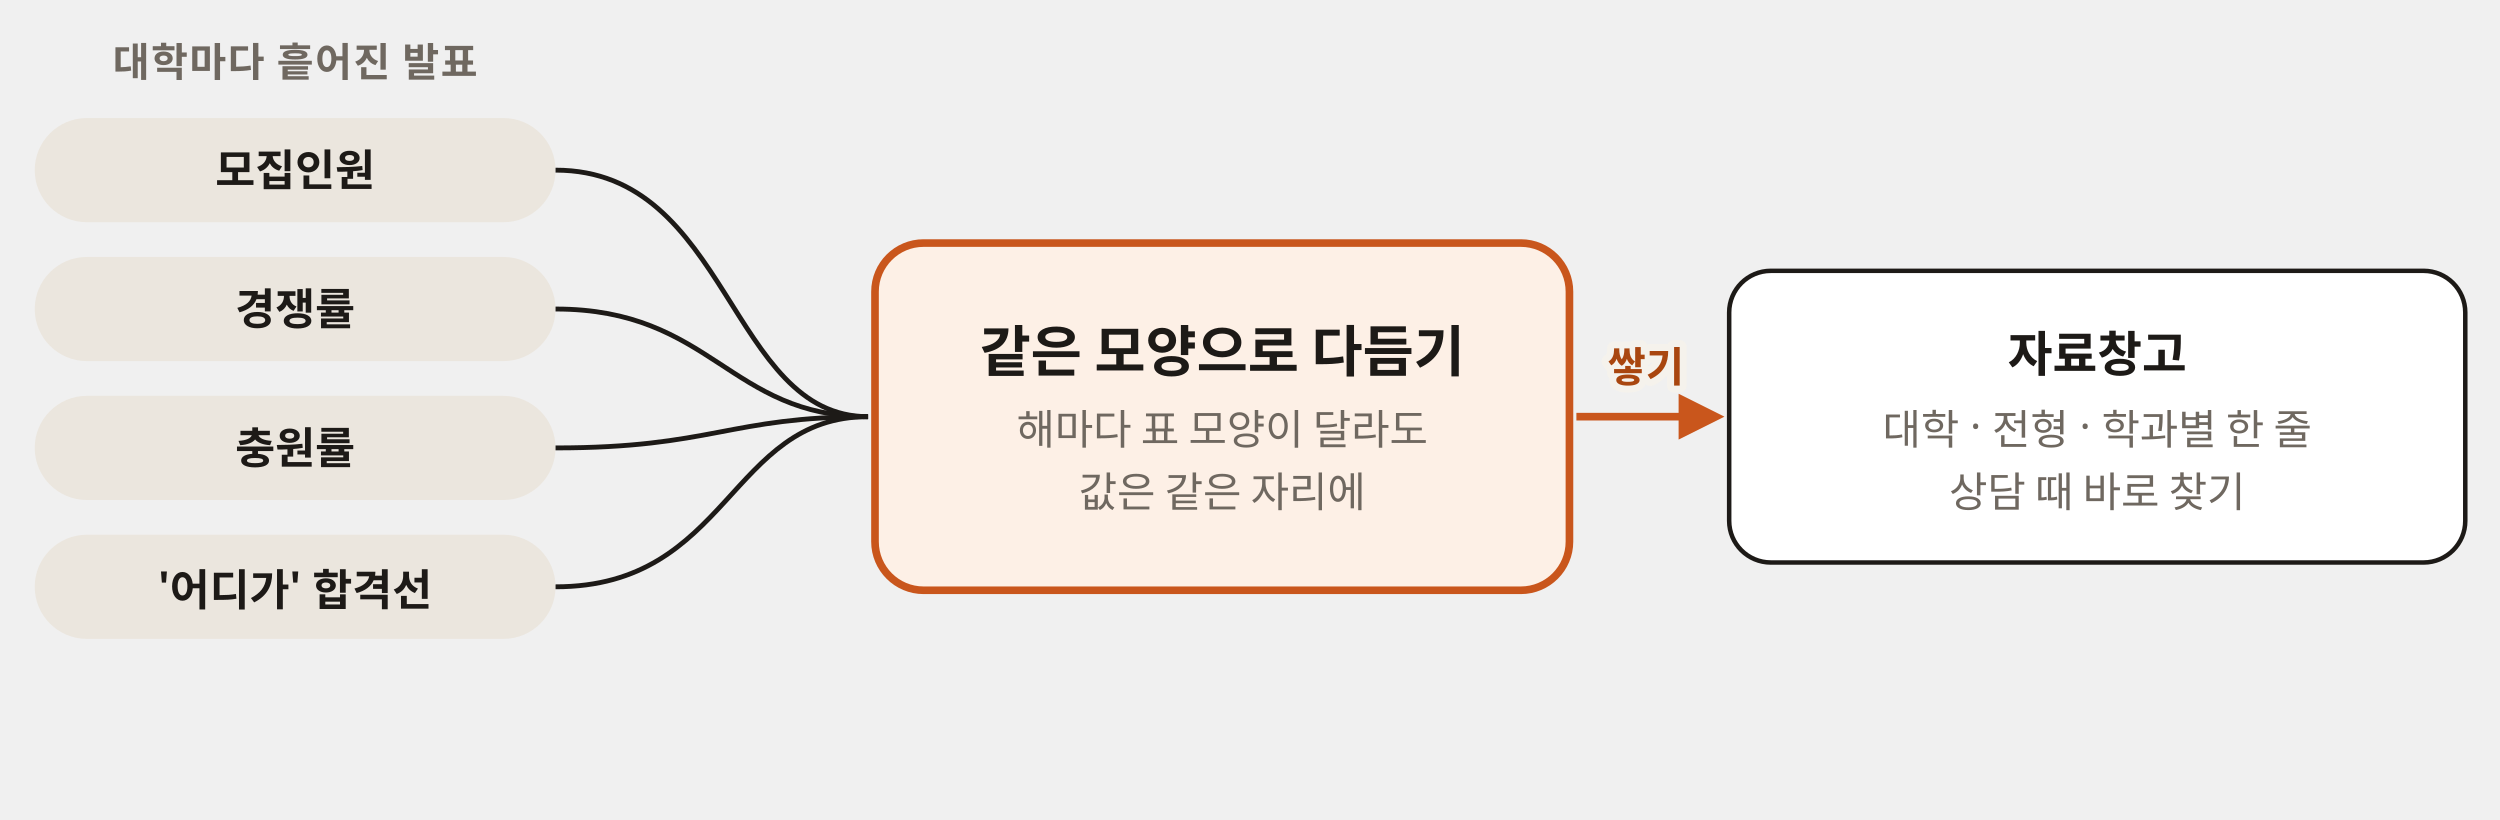
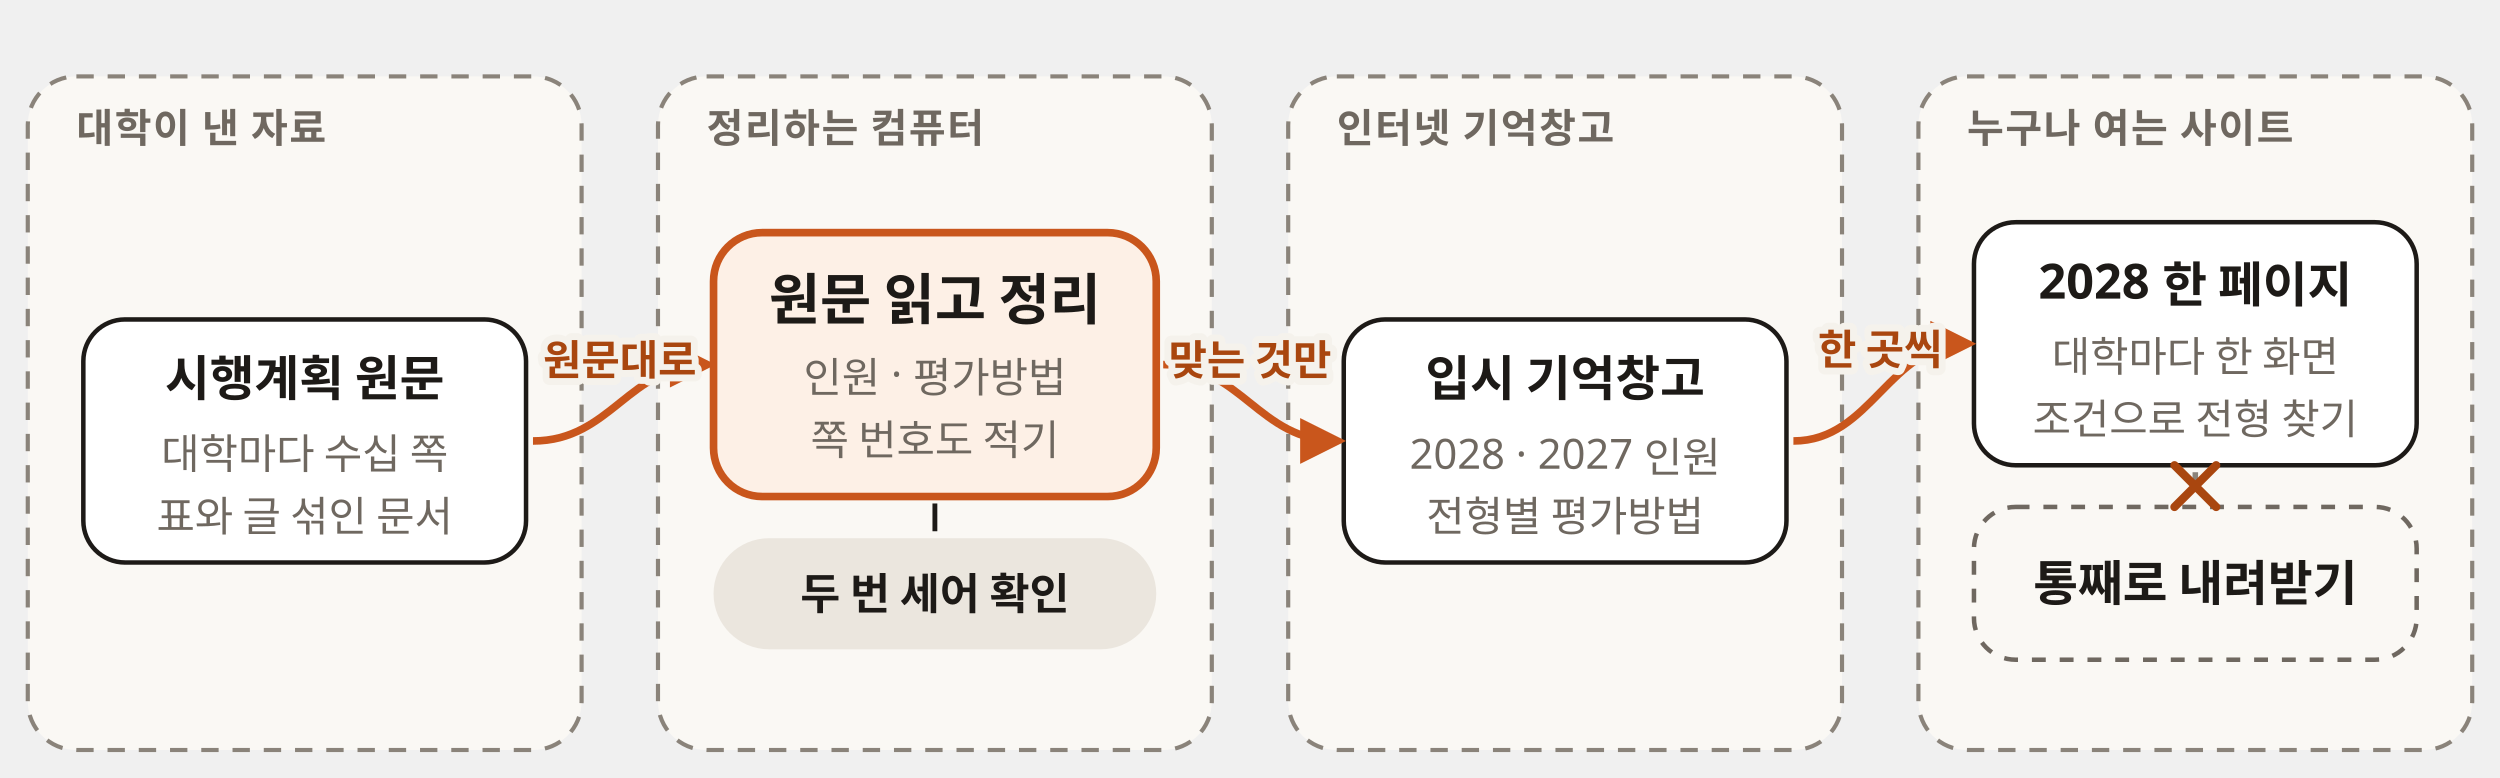
- <svg xmlns="http://www.w3.org/2000/svg" viewBox="0 0 720 236" role="img" aria-label="대학마다 흩어진 모집인원·경쟁률·충원률·합격선 발표를 프로그램이 모아 해마다 다른 표 모양을 같은 모양으로 다듬고, 대학·전형·학과별 한 줄로 쌓아 상담 때 바로 찾는다.">
+ <svg xmlns="http://www.w3.org/2000/svg" viewBox="0 0 720 224" role="img" aria-label="대학마다 낸 2028 시행계획 원문을 읽어 인원과 평가방법을 정리하고, 두 갈래로 다시 세어 맞는 것만 기억창고에 넣는다. 사이트는 사람 확인을 거친 요청에 한 대학씩만 보여 주고, 자료를 통째로 내려받는 길은 막아 둔다.">
  <style>
    text { font-family: "Pretendard Variable", "Pretendard", "Apple SD Gothic Neo", "Malgun Gothic", sans-serif; }
    .box  { fill: #ffffff; stroke: #1d1a17; stroke-width: 1.3; }
    .key  { fill: #fdf0e6; stroke: #c9561c; stroke-width: 2.2; }
    .ghost { fill: none; stroke: #6f6860; stroke-width: 1.3; stroke-dasharray: 4 4; }
    .chip { fill: #ebe6de; }
    .zone { fill: #faf8f4; stroke: #8a837a; stroke-width: 1.2; stroke-dasharray: 5 4; }
    .ring { fill: none; stroke: #8a837a; stroke-width: 1; stroke-dasharray: 2 4; }
    .ln   { stroke: #1d1a17; stroke-width: 1.4; fill: none; }
    .arw  { stroke: #c9561c; stroke-width: 2.2; fill: none; }
    .no   { stroke: #8a837a; stroke-width: 1.6; fill: none; stroke-dasharray: 4 4; }
    .x    { stroke: #a9460f; stroke-width: 2.4; stroke-linecap: round; }
    .dot  { fill: #c9561c; }
    .node { fill: #1d1a17; }
    .t  { fill: #1d1a17; font-size: 14px; font-weight: 700; }
    .tb { fill: #1d1a17; font-size: 16px; font-weight: 800; }
    .s  { fill: #6f6860; font-size: 12px; }
    .c  { fill: #1d1a17; font-size: 12.5px; font-weight: 600; }
    .zl { fill: #6f6860; font-size: 11.5px; font-weight: 700; letter-spacing: .04em; }
    .rl { fill: #6f6860; font-size: 10.5px; }
    .al { fill: #a9460f; font-size: 12px; font-weight: 700;
          paint-order: stroke; stroke: #f5f2ec; stroke-width: 4px; stroke-linejoin: round; }
    @media (prefers-color-scheme: dark) {
      .box  { fill: #262220; stroke: #f1ece6; }
      .key  { fill: #3a2618; stroke: #f08a4b; }
      .ghost, .zone, .ring, .no { stroke: #a79f95; }
      .chip { fill: #2d2824; }
      .zone { fill: #1f1b18; }
      .ln   { stroke: #f1ece6; }
      .arw  { stroke: #f08a4b; }
      .dot  { fill: #f08a4b; }
      .x    { stroke: #f39a62; }
      .node { fill: #f1ece6; }
      .t, .tb, .c { fill: #f1ece6; }
      .s, .zl, .rl { fill: #a79f95; }
      .al { fill: #f39a62; stroke: #221e1b; }
    }
  </style>
  <defs>
    <marker id="h" viewBox="0 0 10 10" refX="8" refY="5" markerWidth="6" markerHeight="6" orient="auto-start-reverse">
      <path d="M0 0 L10 5 L0 10 z" class="dot" />
    </marker>
  </defs>
-   <text x="85" y="22" text-anchor="middle" class="zl">대학마다 흩어진 발표</text>
-   <rect x="10" y="34" width="150" height="30" rx="15" class="chip" />
-   <text x="85" y="53.5" text-anchor="middle" class="c">모집인원</text>
-   <rect x="10" y="74" width="150" height="30" rx="15" class="chip" />
-   <text x="85" y="93.5" text-anchor="middle" class="c">경쟁률</text>
-   <rect x="10" y="114" width="150" height="30" rx="15" class="chip" />
-   <text x="85" y="133.5" text-anchor="middle" class="c">충원률</text>
-   <rect x="10" y="154" width="150" height="30" rx="15" class="chip" />
-   <text x="85" y="173.5" text-anchor="middle" class="c">'어디가' 합격선</text>
-   <path d="M160 49 C 210 49, 210 120, 250 120" class="ln" />
-   <path d="M160 89 C 205 89, 210 120, 250 120" class="ln" />
-   <path d="M160 129 C 205 129, 210 120, 250 120" class="ln" />
-   <path d="M160 169 C 210 169, 210 120, 250 120" class="ln" />
-   <rect x="252" y="70" width="200" height="100" rx="14" class="key" />
-   <text x="352" y="107" text-anchor="middle" class="tb">같은 모양으로 다듬기</text>
-   <text x="352" y="128" text-anchor="middle" class="s">해마다 표 모양이 달라도</text>
-   <text x="352" y="146" text-anchor="middle" class="s">값은 같은 자리에</text>
-   <path d="M454 120 H494" class="arw" marker-end="url(#h)" />
-   <text x="474" y="110" text-anchor="middle" class="al">쌓기</text>
-   <rect x="498" y="78" width="212" height="84" rx="12" class="box" />
-   <text x="604" y="107" text-anchor="middle" class="t">자료창고</text>
-   <text x="604" y="128" text-anchor="middle" class="s">대학 · 전형 · 학과별 한 줄</text>
-   <text x="604" y="146" text-anchor="middle" class="s">상담 때 바로 찾기</text>
+   <rect x="8" y="22" width="159.5" height="194" rx="14" class="zone" />
+   <text x="22" y="41" text-anchor="start" class="zl">대학이 낸 자료</text>
+   <rect x="24" y="92" width="127.5" height="70" rx="12" class="box" />
+   <text x="87.75" y="114" text-anchor="middle" class="t">시행계획 원문</text>
+   <text x="87.75" y="135" text-anchor="middle" class="s">대학마다 수십 쪽</text>
+   <text x="87.75" y="153" text-anchor="middle" class="s">표와 글 섞인 문서</text>
+   <rect x="189.5" y="22" width="159.5" height="194" rx="14" class="zone" />
+   <text x="203.5" y="41" text-anchor="start" class="zl">정리하는 컴퓨터</text>
+   <rect x="205.5" y="67" width="127.5" height="76" rx="14" class="key" />
+   <text x="269.25" y="92" text-anchor="middle" class="tb">원문 읽고 정리</text>
+   <text x="269.25" y="113" text-anchor="middle" class="s">인원 · 평가방법</text>
+   <text x="269.25" y="131" text-anchor="middle" class="s">쪽 번호도 적기</text>
+   <rect x="205.5" y="155" width="127.5" height="32" rx="16" class="chip" />
+   <text x="269.25" y="175.5" text-anchor="middle" class="c">두 번 세어 확인</text>
+   <rect x="371" y="22" width="159.5" height="194" rx="14" class="zone" />
+   <text x="385" y="41" text-anchor="start" class="zl">인터넷 기억창고</text>
+   <rect x="387" y="92" width="127.5" height="70" rx="12" class="box" />
+   <text x="450.75" y="114" text-anchor="middle" class="t">입시 기억창고</text>
+   <text x="450.75" y="135" text-anchor="middle" class="s">2028 · 2027 인원</text>
+   <text x="450.75" y="153" text-anchor="middle" class="s">전형별 평가방법</text>
+   <rect x="552.5" y="22" width="159.5" height="194" rx="14" class="zone" />
+   <text x="566.5" y="41" text-anchor="start" class="zl">누구나 여는 사이트</text>
+   <rect x="568.5" y="64" width="127.5" height="70" rx="12" class="box" />
+   <text x="632.25" y="86" text-anchor="middle" class="t">2028 한 페이지</text>
+   <text x="632.25" y="107" text-anchor="middle" class="s">대학마다 한 화면</text>
+   <text x="632.25" y="125" text-anchor="middle" class="s">조건으로 전형 찾기</text>
+   <rect x="568.5" y="146" width="127.5" height="44" rx="12" class="ghost" />
+   <text x="632.25" y="173" text-anchor="middle" class="t">통째로 내려받기</text>
+   <path d="M153.5 127 C 176 127, 181 105, 203.5 105" class="arw" marker-end="url(#h)" />
+   <text x="178.5" y="108" text-anchor="middle" class="al">원문대로</text>
+   <path d="M335 105 C 357.5 105, 362.5 127, 385 127" class="arw" marker-end="url(#h)" />
+   <text x="360" y="108" text-anchor="middle" class="al">맞는 것만</text>
+   <path d="M269.25 153 V145" class="ln" />
+   <path d="M516.5 127 C 539 127, 544 99, 566.5 99" class="arw" marker-end="url(#h)" />
+   <text x="541.5" y="105" text-anchor="middle" class="al">한 곳씩</text>
+   <path d="M632.25 136 V144" class="no" />
+   <path d="M626.25 134 L638.25 146 M638.25 134 L626.25 146" class="x" />
</svg>
